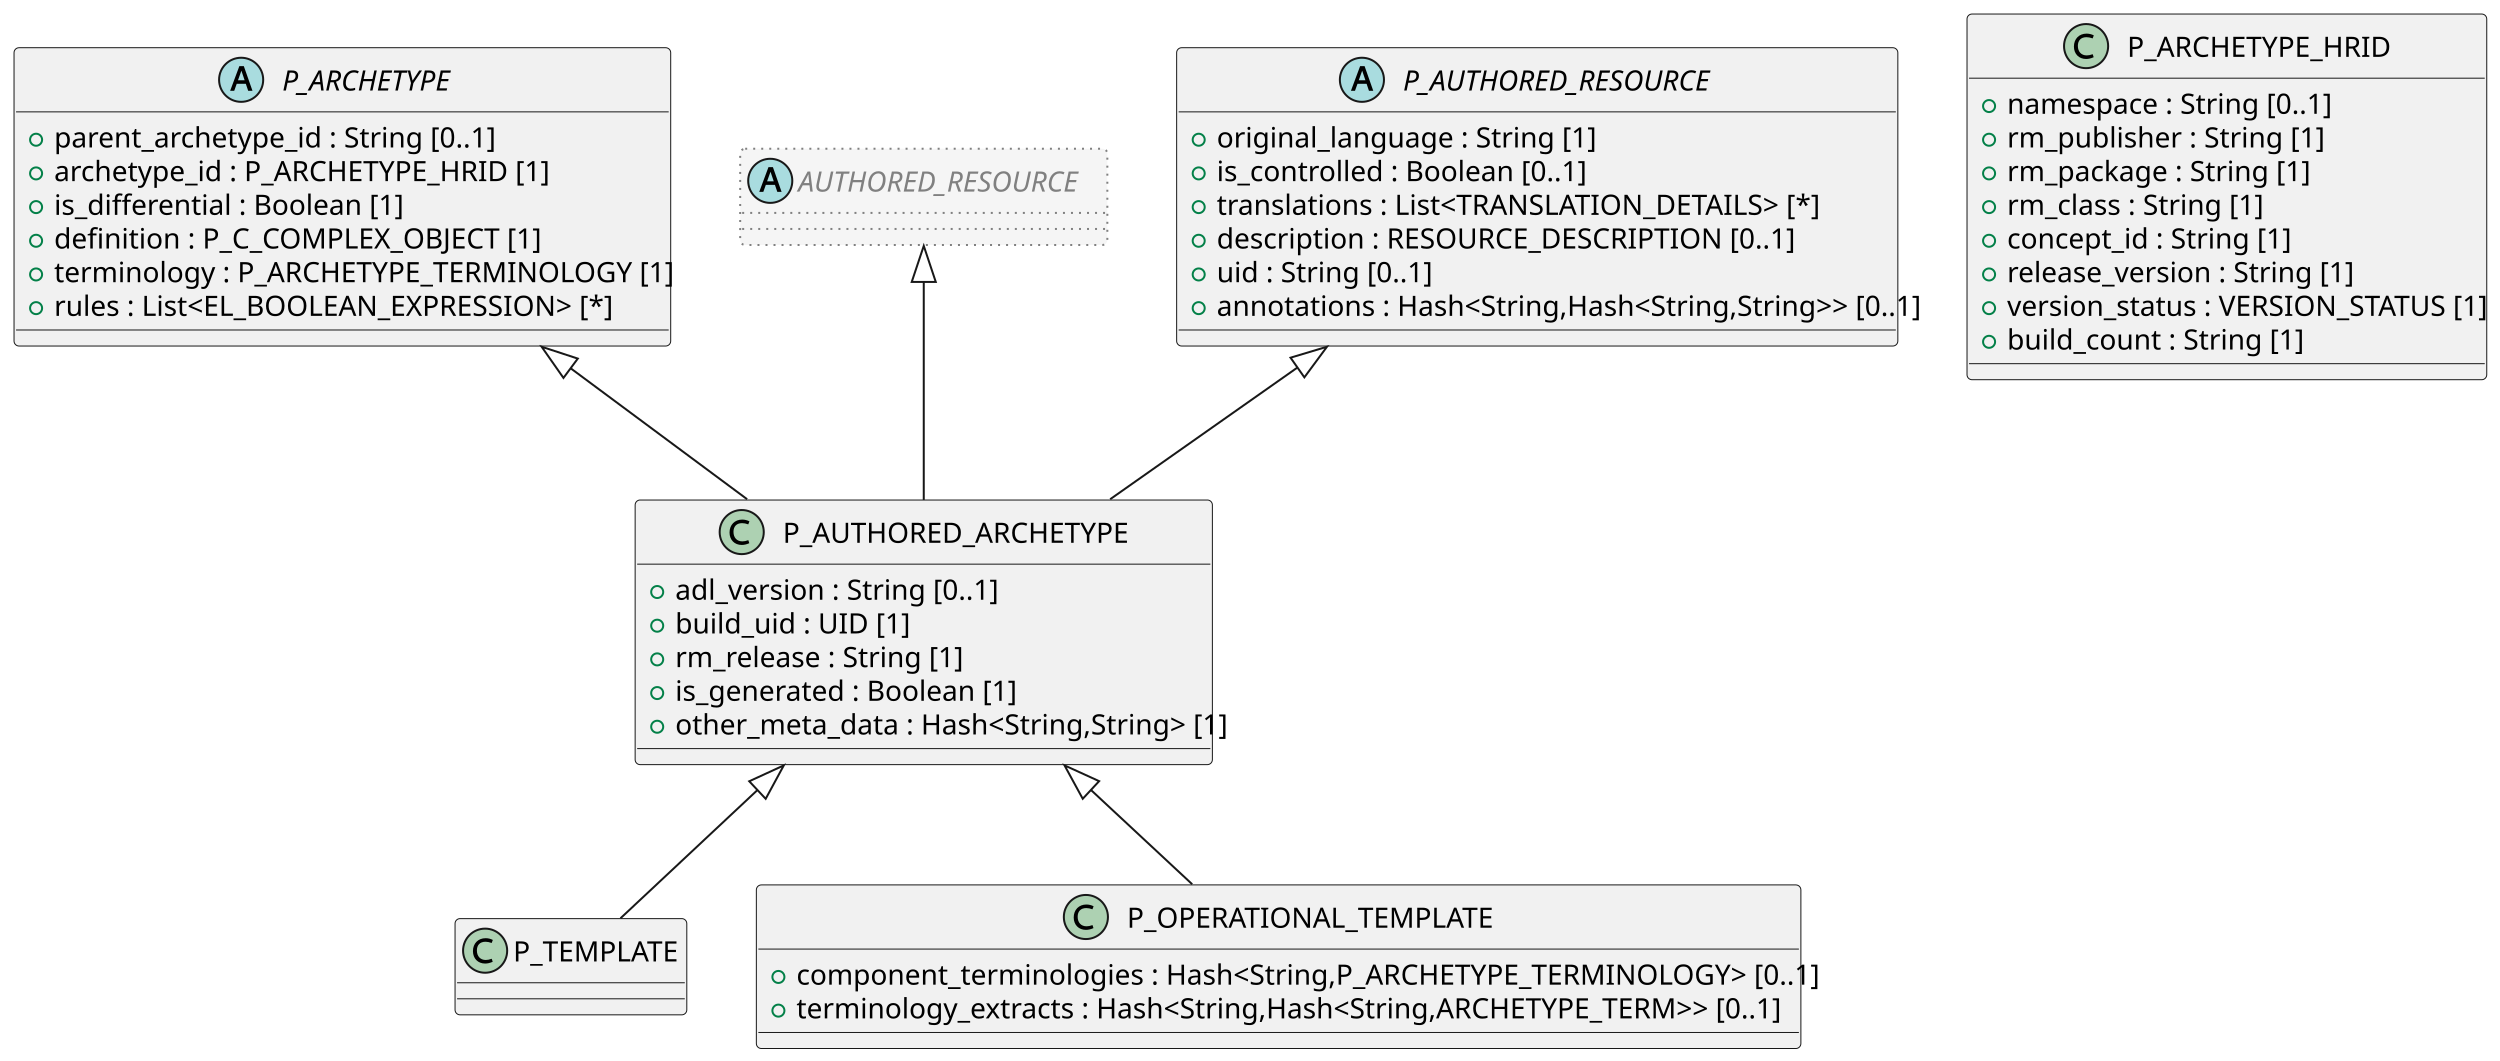
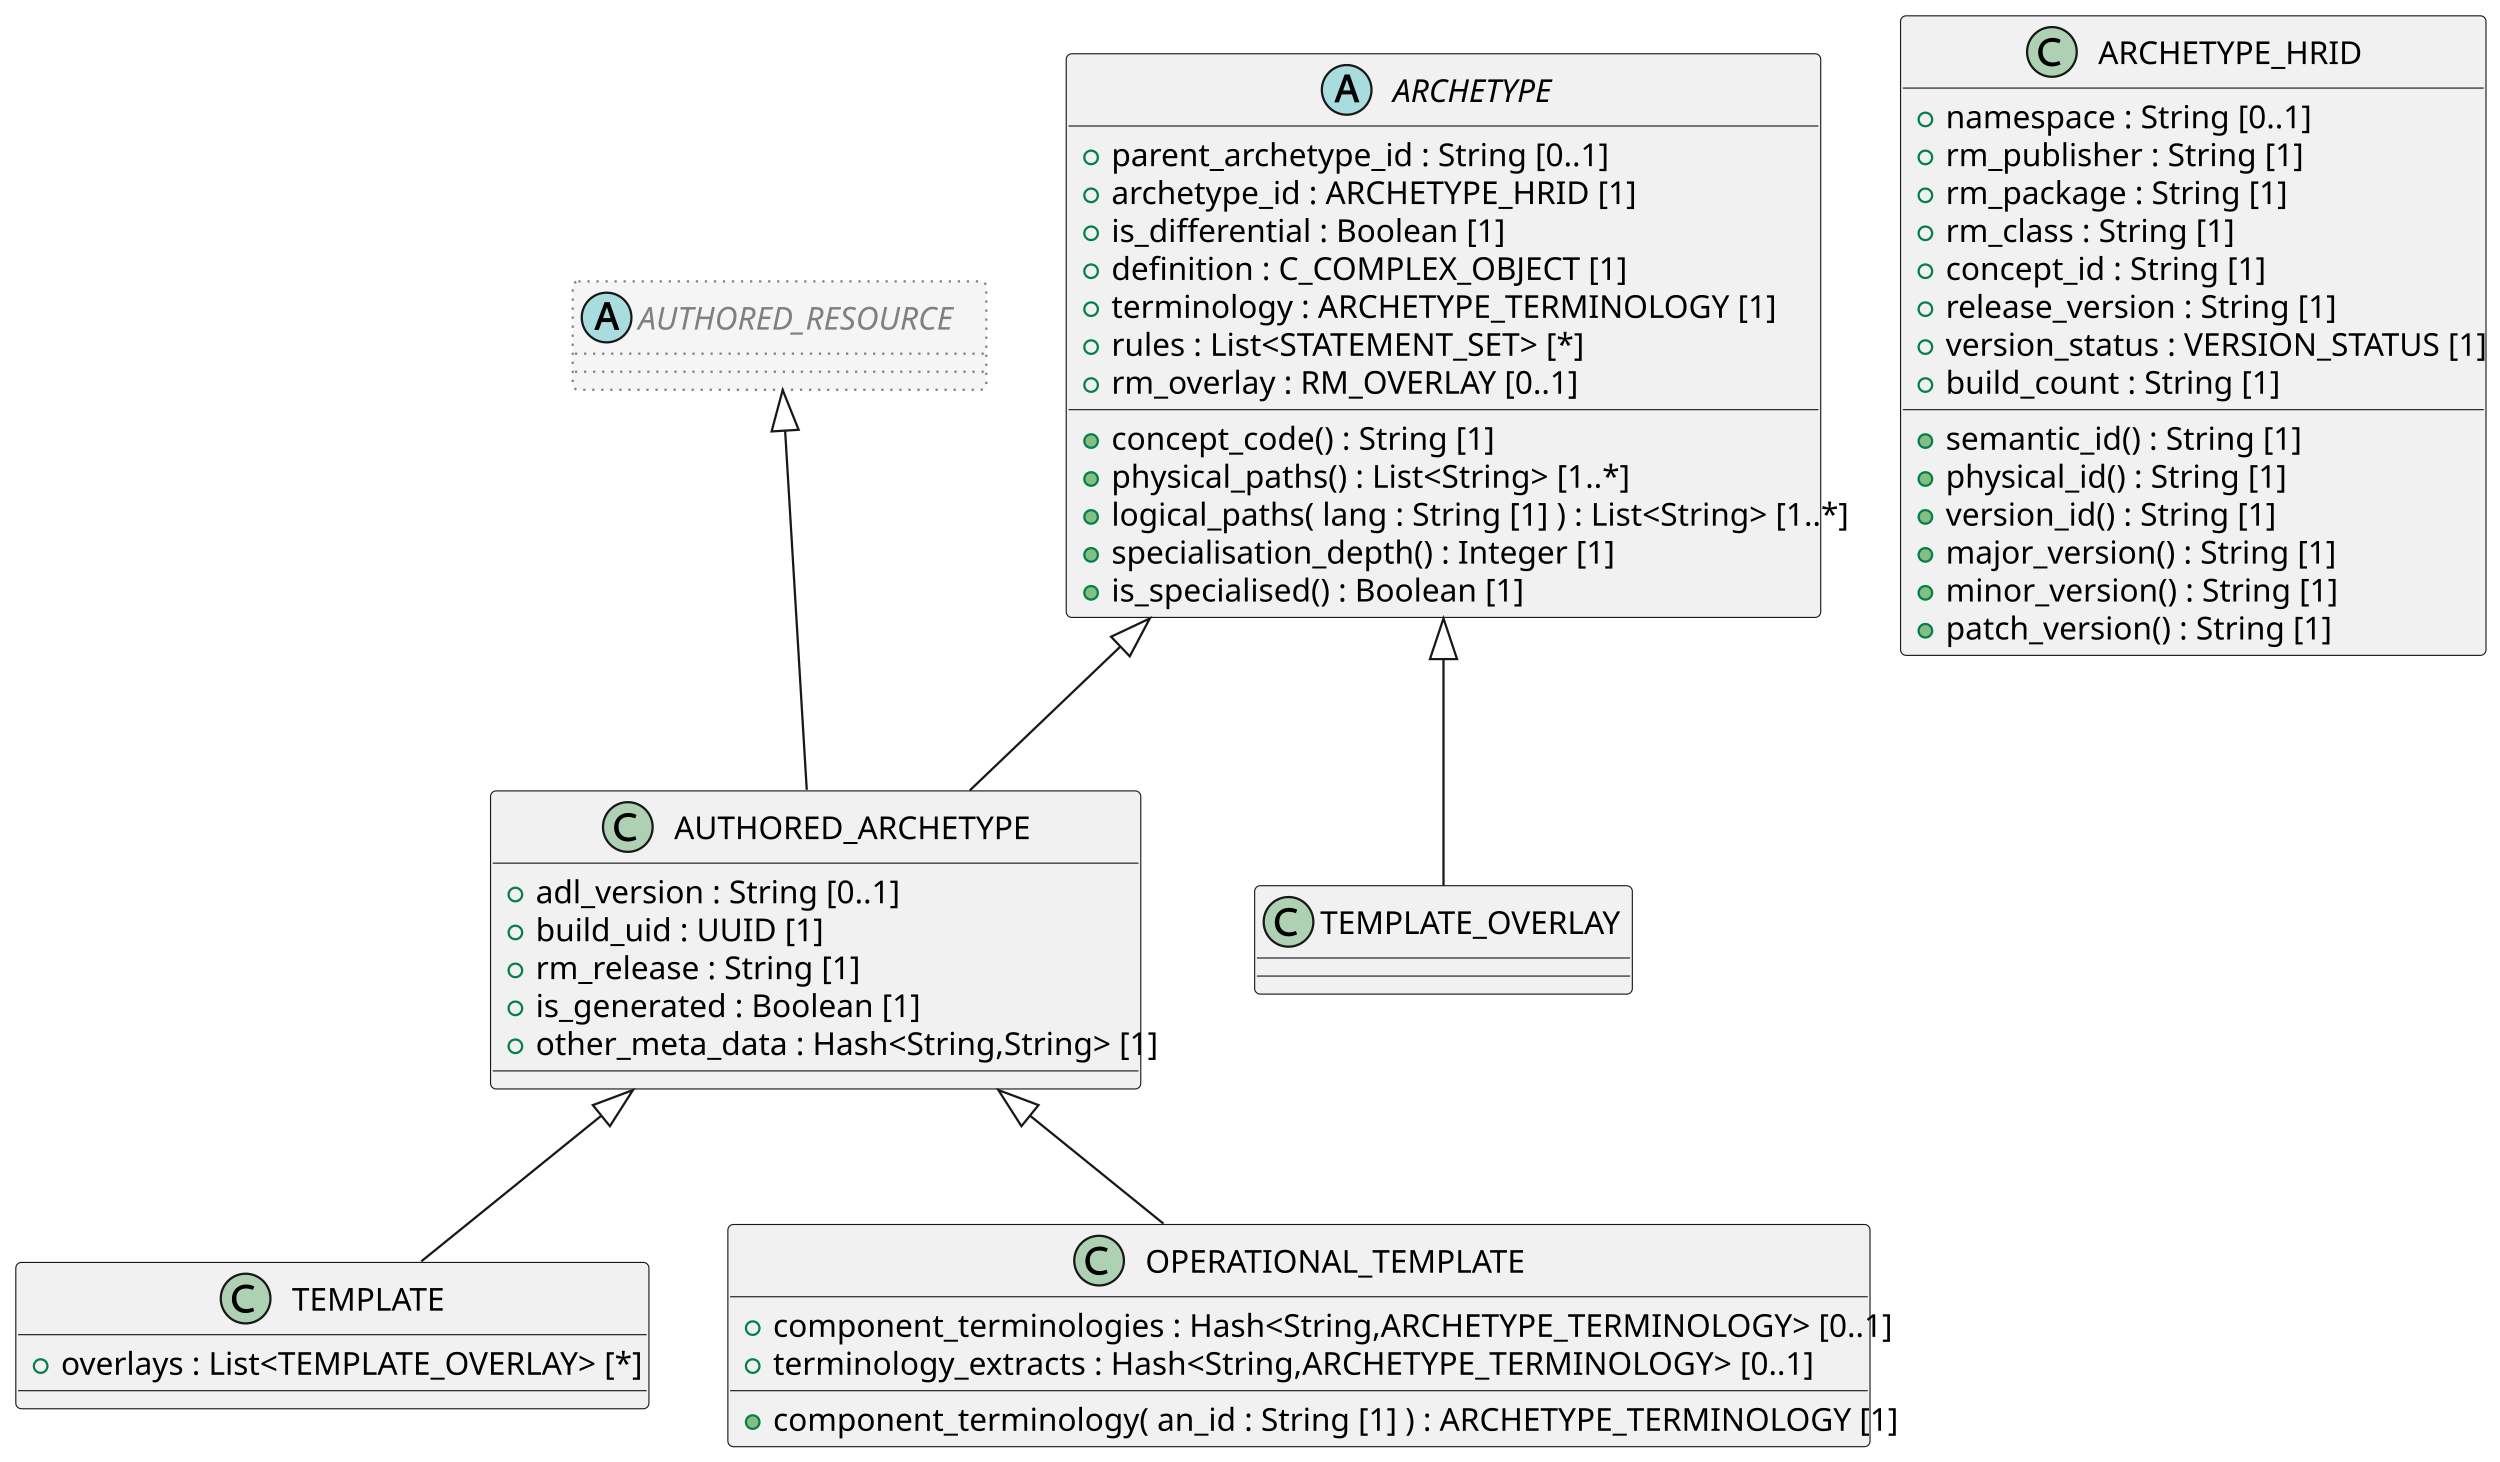
- <svg xmlns="http://www.w3.org/2000/svg" contentStyleType="text/css" data-diagram-type="CLASS" height="529px" preserveAspectRatio="none" style="width:1247px;height:529px;background:#FFFFFF;" version="1.1" viewBox="0 0 1247 529" width="1247px" zoomAndPan="magnify">
+ <svg xmlns="http://www.w3.org/2000/svg" contentStyleType="text/css" data-diagram-type="CLASS" height="647px" preserveAspectRatio="none" style="width:1107px;height:647px;background:#FFFFFF;" version="1.1" viewBox="0 0 1107 647" width="1107px" zoomAndPan="magnify">
  <defs />
  <g>
-     <g class="entity" data-entity="P_ARCHETYPE" data-source-line="2" data-uid="ent0002" id="entity_P_ARCHETYPE">
-       <rect fill="#F1F1F1" height="148.8" rx="2.5" ry="2.5" style="stroke:#181818;stroke-width:0.5;" width="327.545" x="7" y="23.8" />
-       <ellipse cx="120.281" cy="39.8" fill="#A9DCDF" rx="11" ry="11" style="stroke:#181818;stroke-width:1;" />
-       <path d="M114.796,45.3 L116.827,45.3 L120.874,33.956 L119.968,33.956 L123.796,45.3 L125.937,45.3 L121.609,32.972 L119.39,32.972 L114.796,45.3 Z M117.124,41.8 L123.562,41.8 L123.562,40.05 L117.124,40.05 L117.124,41.8 Z " fill="#000000" />
-       <text fill="#000000" font-family="sans-serif" font-size="14" font-style="italic" lengthAdjust="spacing" textLength="92.484" x="140.781" y="45.162">P_ARCHETYPE</text>
-       <line style="stroke:#181818;stroke-width:0.5;" x1="8" x2="333.545" y1="55.8" y2="55.8" />
-       <ellipse cx="18" cy="69.7" fill="none" rx="3" ry="3" style="stroke:#038048;stroke-width:1;" />
-       <text fill="#000000" font-family="sans-serif" font-size="14" lengthAdjust="spacing" textLength="209.467" x="27" y="73.562">parent_archetype_id : String [0..1]</text>
-       <ellipse cx="18" cy="86.5" fill="none" rx="3" ry="3" style="stroke:#038048;stroke-width:1;" />
-       <text fill="#000000" font-family="sans-serif" font-size="14" lengthAdjust="spacing" textLength="240.393" x="27" y="90.362">archetype_id : P_ARCHETYPE_HRID [1]</text>
-       <ellipse cx="18" cy="103.3" fill="none" rx="3" ry="3" style="stroke:#038048;stroke-width:1;" />
-       <text fill="#000000" font-family="sans-serif" font-size="14" lengthAdjust="spacing" textLength="165.073" x="27" y="107.162">is_differential : Boolean [1]</text>
-       <ellipse cx="18" cy="120.1" fill="none" rx="3" ry="3" style="stroke:#038048;stroke-width:1;" />
-       <text fill="#000000" font-family="sans-serif" font-size="14" lengthAdjust="spacing" textLength="239.889" x="27" y="123.962">definition : P_C_COMPLEX_OBJECT [1]</text>
-       <ellipse cx="18" cy="136.9" fill="none" rx="3" ry="3" style="stroke:#038048;stroke-width:1;" />
-       <text fill="#000000" font-family="sans-serif" font-size="14" lengthAdjust="spacing" textLength="301.545" x="27" y="140.762">terminology : P_ARCHETYPE_TERMINOLOGY [1]</text>
-       <ellipse cx="18" cy="153.7" fill="none" rx="3" ry="3" style="stroke:#038048;stroke-width:1;" />
-       <text fill="#000000" font-family="sans-serif" font-size="14" lengthAdjust="spacing" textLength="274.259" x="27" y="157.562">rules : List&lt;EL_BOOLEAN_EXPRESSION&gt; [*]</text>
-       <line style="stroke:#181818;stroke-width:0.5;" x1="8" x2="333.545" y1="164.6" y2="164.6" />
+     <g class="entity" data-entity="ARCHETYPE" data-source-line="2" data-uid="ent0002" id="entity_ARCHETYPE">
+       <rect fill="#F1F1F1" height="249.599" rx="2.5" ry="2.5" style="stroke:#181818;stroke-width:0.5;" width="334.083" x="472.13" y="23.8" />
+       <ellipse cx="596.31" cy="39.8" fill="#A9DCDF" rx="11" ry="11" style="stroke:#181818;stroke-width:1;" />
+       <path d="M590.825,45.3 L592.856,45.3 L596.903,33.956 L595.997,33.956 L599.825,45.3 L601.966,45.3 L597.638,32.972 L595.419,32.972 L590.825,45.3 Z M593.153,41.8 L599.591,41.8 L599.591,40.05 L593.153,40.05 L593.153,41.8 Z " fill="#000000" />
+       <text fill="#000000" font-family="sans-serif" font-size="14" font-style="italic" lengthAdjust="spacing" textLength="77.224" x="616.81" y="45.162">ARCHETYPE</text>
+       <line style="stroke:#181818;stroke-width:0.5;" x1="473.13" x2="805.213" y1="55.8" y2="55.8" />
+       <ellipse cx="483.13" cy="69.7" fill="none" rx="3" ry="3" style="stroke:#038048;stroke-width:1;" />
+       <text fill="#000000" font-family="sans-serif" font-size="14" lengthAdjust="spacing" textLength="209.467" x="492.13" y="73.562">parent_archetype_id : String [0..1]</text>
+       <ellipse cx="483.13" cy="86.5" fill="none" rx="3" ry="3" style="stroke:#038048;stroke-width:1;" />
+       <text fill="#000000" font-family="sans-serif" font-size="14" lengthAdjust="spacing" textLength="225.133" x="492.13" y="90.362">archetype_id : ARCHETYPE_HRID [1]</text>
+       <ellipse cx="483.13" cy="103.3" fill="none" rx="3" ry="3" style="stroke:#038048;stroke-width:1;" />
+       <text fill="#000000" font-family="sans-serif" font-size="14" lengthAdjust="spacing" textLength="165.073" x="492.13" y="107.162">is_differential : Boolean [1]</text>
+       <ellipse cx="483.13" cy="120.1" fill="none" rx="3" ry="3" style="stroke:#038048;stroke-width:1;" />
+       <text fill="#000000" font-family="sans-serif" font-size="14" lengthAdjust="spacing" textLength="224.629" x="492.13" y="123.962">definition : C_COMPLEX_OBJECT [1]</text>
+       <ellipse cx="483.13" cy="136.9" fill="none" rx="3" ry="3" style="stroke:#038048;stroke-width:1;" />
+       <text fill="#000000" font-family="sans-serif" font-size="14" lengthAdjust="spacing" textLength="286.285" x="492.13" y="140.762">terminology : ARCHETYPE_TERMINOLOGY [1]</text>
+       <ellipse cx="483.13" cy="153.7" fill="none" rx="3" ry="3" style="stroke:#038048;stroke-width:1;" />
+       <text fill="#000000" font-family="sans-serif" font-size="14" lengthAdjust="spacing" textLength="208.375" x="492.13" y="157.562">rules : List&lt;STATEMENT_SET&gt; [*]</text>
+       <ellipse cx="483.13" cy="170.5" fill="none" rx="3" ry="3" style="stroke:#038048;stroke-width:1;" />
+       <text fill="#000000" font-family="sans-serif" font-size="14" lengthAdjust="spacing" textLength="201.711" x="492.13" y="174.362">rm_overlay : RM_OVERLAY [0..1]</text>
+       <line style="stroke:#181818;stroke-width:0.5;" x1="473.13" x2="805.213" y1="181.399" y2="181.399" />
+       <ellipse cx="483.13" cy="195.299" fill="#84BE84" rx="3" ry="3" style="stroke:#038048;stroke-width:1;" />
+       <text fill="#000000" font-family="sans-serif" font-size="14" lengthAdjust="spacing" textLength="160.649" x="492.13" y="199.161">concept_code() : String [1]</text>
+       <ellipse cx="483.13" cy="212.099" fill="#84BE84" rx="3" ry="3" style="stroke:#038048;stroke-width:1;" />
+       <text fill="#000000" font-family="sans-serif" font-size="14" lengthAdjust="spacing" textLength="218.301" x="492.13" y="215.961">physical_paths() : List&lt;String&gt; [1..*]</text>
+       <ellipse cx="483.13" cy="228.899" fill="#84BE84" rx="3" ry="3" style="stroke:#038048;stroke-width:1;" />
+       <text fill="#000000" font-family="sans-serif" font-size="14" lengthAdjust="spacing" textLength="308.083" x="492.13" y="232.761">logical_paths( lang : String [1] ) : List&lt;String&gt; [1..*]</text>
+       <ellipse cx="483.13" cy="245.699" fill="#84BE84" rx="3" ry="3" style="stroke:#038048;stroke-width:1;" />
+       <text fill="#000000" font-family="sans-serif" font-size="14" lengthAdjust="spacing" textLength="209.509" x="492.13" y="249.561">specialisation_depth() : Integer [1]</text>
+       <ellipse cx="483.13" cy="262.499" fill="#84BE84" rx="3" ry="3" style="stroke:#038048;stroke-width:1;" />
+       <text fill="#000000" font-family="sans-serif" font-size="14" lengthAdjust="spacing" textLength="173.235" x="492.13" y="266.361">is_specialised() : Boolean [1]</text>
    </g>
-     <g class="entity" data-entity="P_AUTHORED_ARCHETYPE" data-source-line="11" data-uid="ent0003" id="entity_P_AUTHORED_ARCHETYPE">
-       <rect fill="#F1F1F1" height="132" rx="2.5" ry="2.5" style="stroke:#181818;stroke-width:0.5;" width="287.925" x="316.81" y="249.4" />
-       <ellipse cx="369.968" cy="265.4" fill="#ADD1B2" rx="11" ry="11" style="stroke:#181818;stroke-width:1;" />
-       <path d="M369.968,271.822 C371.14,271.822 372.374,271.556 373.749,270.947 L373.265,269.431 C372.171,269.853 371.155,270.041 370.296,270.041 C367.577,270.041 365.858,268.197 365.858,265.291 C365.858,262.541 367.421,260.947 370.155,260.947 C371.077,260.947 372.093,261.134 373.233,261.556 L373.812,260.041 C372.718,259.462 371.421,259.166 370.233,259.166 C366.468,259.166 363.89,261.806 363.89,265.619 C363.89,269.291 366.374,271.822 369.968,271.822 Z " fill="#000000" />
-       <text fill="#000000" font-family="sans-serif" font-size="14" lengthAdjust="spacing" textLength="173.109" x="390.468" y="270.762">P_AUTHORED_ARCHETYPE</text>
-       <line style="stroke:#181818;stroke-width:0.5;" x1="317.81" x2="603.735" y1="281.4" y2="281.4" />
-       <ellipse cx="327.81" cy="295.3" fill="none" rx="3" ry="3" style="stroke:#038048;stroke-width:1;" />
-       <text fill="#000000" font-family="sans-serif" font-size="14" lengthAdjust="spacing" textLength="152.991" x="336.81" y="299.162">adl_version : String [0..1]</text>
-       <ellipse cx="327.81" cy="312.1" fill="none" rx="3" ry="3" style="stroke:#038048;stroke-width:1;" />
-       <text fill="#000000" font-family="sans-serif" font-size="14" lengthAdjust="spacing" textLength="108.976" x="336.81" y="315.962">build_uid : UID [1]</text>
-       <ellipse cx="327.81" cy="328.9" fill="none" rx="3" ry="3" style="stroke:#038048;stroke-width:1;" />
-       <text fill="#000000" font-family="sans-serif" font-size="14" lengthAdjust="spacing" textLength="135.673" x="336.81" y="332.762">rm_release : String [1]</text>
-       <ellipse cx="327.81" cy="345.7" fill="none" rx="3" ry="3" style="stroke:#038048;stroke-width:1;" />
-       <text fill="#000000" font-family="sans-serif" font-size="14" lengthAdjust="spacing" textLength="160.145" x="336.81" y="349.562">is_generated : Boolean [1]</text>
-       <ellipse cx="327.81" cy="362.5" fill="none" rx="3" ry="3" style="stroke:#038048;stroke-width:1;" />
-       <text fill="#000000" font-family="sans-serif" font-size="14" lengthAdjust="spacing" textLength="261.925" x="336.81" y="366.362">other_meta_data : Hash&lt;String,String&gt; [1]</text>
-       <line style="stroke:#181818;stroke-width:0.5;" x1="317.81" x2="603.735" y1="373.4" y2="373.4" />
+     <g class="entity" data-entity="AUTHORED_ARCHETYPE" data-source-line="17" data-uid="ent0003" id="entity_AUTHORED_ARCHETYPE">
+       <rect fill="#F1F1F1" height="132" rx="2.5" ry="2.5" style="stroke:#181818;stroke-width:0.5;" width="287.925" x="217.21" y="350.2" />
+       <ellipse cx="277.998" cy="366.2" fill="#ADD1B2" rx="11" ry="11" style="stroke:#181818;stroke-width:1;" />
+       <path d="M277.998,372.622 C279.17,372.622 280.404,372.356 281.779,371.747 L281.295,370.231 C280.201,370.653 279.185,370.841 278.326,370.841 C275.607,370.841 273.888,368.997 273.888,366.091 C273.888,363.341 275.451,361.747 278.185,361.747 C279.107,361.747 280.123,361.934 281.263,362.356 L281.842,360.841 C280.748,360.262 279.451,359.966 278.263,359.966 C274.498,359.966 271.92,362.606 271.92,366.419 C271.92,370.091 274.404,372.622 277.998,372.622 Z " fill="#000000" />
+       <text fill="#000000" font-family="sans-serif" font-size="14" lengthAdjust="spacing" textLength="157.849" x="298.498" y="371.562">AUTHORED_ARCHETYPE</text>
+       <line style="stroke:#181818;stroke-width:0.5;" x1="218.21" x2="504.135" y1="382.2" y2="382.2" />
+       <ellipse cx="228.21" cy="396.1" fill="none" rx="3" ry="3" style="stroke:#038048;stroke-width:1;" />
+       <text fill="#000000" font-family="sans-serif" font-size="14" lengthAdjust="spacing" textLength="152.991" x="237.21" y="399.962">adl_version : String [0..1]</text>
+       <ellipse cx="228.21" cy="412.9" fill="none" rx="3" ry="3" style="stroke:#038048;stroke-width:1;" />
+       <text fill="#000000" font-family="sans-serif" font-size="14" lengthAdjust="spacing" textLength="118.37" x="237.21" y="416.762">build_uid : UUID [1]</text>
+       <ellipse cx="228.21" cy="429.7" fill="none" rx="3" ry="3" style="stroke:#038048;stroke-width:1;" />
+       <text fill="#000000" font-family="sans-serif" font-size="14" lengthAdjust="spacing" textLength="135.673" x="237.21" y="433.562">rm_release : String [1]</text>
+       <ellipse cx="228.21" cy="446.5" fill="none" rx="3" ry="3" style="stroke:#038048;stroke-width:1;" />
+       <text fill="#000000" font-family="sans-serif" font-size="14" lengthAdjust="spacing" textLength="160.145" x="237.21" y="450.362">is_generated : Boolean [1]</text>
+       <ellipse cx="228.21" cy="463.3" fill="none" rx="3" ry="3" style="stroke:#038048;stroke-width:1;" />
+       <text fill="#000000" font-family="sans-serif" font-size="14" lengthAdjust="spacing" textLength="261.925" x="237.21" y="467.162">other_meta_data : Hash&lt;String,String&gt; [1]</text>
+       <line style="stroke:#181818;stroke-width:0.5;" x1="218.21" x2="504.135" y1="474.2" y2="474.2" />
    </g>
-     <g class="entity" data-entity="AUTHORED_RESOURCE" data-source-line="19" data-uid="ent0004" id="entity_AUTHORED_RESOURCE">
-       <rect fill="#F5F5F5" height="48" rx="2.5" ry="2.5" style="stroke:#808080;stroke-width:1;stroke-dasharray:1,3;" width="183.143" x="369.2" y="74.2" />
-       <ellipse cx="384.2" cy="90.2" fill="#A9DCDF" rx="11" ry="11" style="stroke:#181818;stroke-width:1;" />
-       <path d="M378.716,95.7 L380.747,95.7 L384.794,84.356 L383.887,84.356 L387.716,95.7 L389.856,95.7 L385.528,83.372 L383.309,83.372 L378.716,95.7 Z M381.044,92.2 L387.481,92.2 L387.481,90.45 L381.044,90.45 L381.044,92.2 Z " fill="#000000" />
-       <text fill="#808080" font-family="sans-serif" font-size="14" font-style="italic" lengthAdjust="spacing" textLength="151.143" x="398.2" y="95.562">AUTHORED_RESOURCE</text>
-       <line style="stroke:#808080;stroke-width:1;stroke-dasharray:1,3;" x1="370.2" x2="551.343" y1="106.2" y2="106.2" />
-       <line style="stroke:#808080;stroke-width:1;stroke-dasharray:1,3;" x1="370.2" x2="551.343" y1="114.2" y2="114.2" />
+     <g class="entity" data-entity="AUTHORED_RESOURCE" data-source-line="25" data-uid="ent0004" id="entity_AUTHORED_RESOURCE">
+       <rect fill="#F5F5F5" height="48" rx="2.5" ry="2.5" style="stroke:#808080;stroke-width:1;stroke-dasharray:1,3;" width="183.143" x="253.6" y="124.6" />
+       <ellipse cx="268.6" cy="140.6" fill="#A9DCDF" rx="11" ry="11" style="stroke:#181818;stroke-width:1;" />
+       <path d="M263.116,146.1 L265.147,146.1 L269.194,134.756 L268.288,134.756 L272.116,146.1 L274.256,146.1 L269.928,133.772 L267.709,133.772 L263.116,146.1 Z M265.444,142.6 L271.881,142.6 L271.881,140.85 L265.444,140.85 L265.444,142.6 Z " fill="#000000" />
+       <text fill="#808080" font-family="sans-serif" font-size="14" font-style="italic" lengthAdjust="spacing" textLength="151.143" x="282.6" y="145.962">AUTHORED_RESOURCE</text>
+       <line style="stroke:#808080;stroke-width:1;stroke-dasharray:1,3;" x1="254.6" x2="435.743" y1="156.6" y2="156.6" />
+       <line style="stroke:#808080;stroke-width:1;stroke-dasharray:1,3;" x1="254.6" x2="435.743" y1="164.6" y2="164.6" />
    </g>
-     <g class="entity" data-entity="P_AUTHORED_RESOURCE" data-source-line="22" data-uid="ent0005" id="entity_P_AUTHORED_RESOURCE">
-       <rect fill="#F1F1F1" height="148.8" rx="2.5" ry="2.5" style="stroke:#181818;stroke-width:0.5;" width="359.731" x="586.91" y="23.8" />
-       <ellipse cx="679.324" cy="39.8" fill="#A9DCDF" rx="11" ry="11" style="stroke:#181818;stroke-width:1;" />
-       <path d="M673.839,45.3 L675.871,45.3 L679.918,33.956 L679.011,33.956 L682.839,45.3 L684.98,45.3 L680.652,32.972 L678.433,32.972 L673.839,45.3 Z M676.168,41.8 L682.605,41.8 L682.605,40.05 L676.168,40.05 L676.168,41.8 Z " fill="#000000" />
-       <text fill="#000000" font-family="sans-serif" font-size="14" font-style="italic" lengthAdjust="spacing" textLength="166.403" x="699.824" y="45.162">P_AUTHORED_RESOURCE</text>
-       <line style="stroke:#181818;stroke-width:0.5;" x1="587.91" x2="945.641" y1="55.8" y2="55.8" />
-       <ellipse cx="597.91" cy="69.7" fill="none" rx="3" ry="3" style="stroke:#038048;stroke-width:1;" />
-       <text fill="#000000" font-family="sans-serif" font-size="14" lengthAdjust="spacing" textLength="177.393" x="606.91" y="73.562">original_language : String [1]</text>
-       <ellipse cx="597.91" cy="86.5" fill="none" rx="3" ry="3" style="stroke:#038048;stroke-width:1;" />
-       <text fill="#000000" font-family="sans-serif" font-size="14" lengthAdjust="spacing" textLength="176.175" x="606.91" y="90.362">is_controlled : Boolean [0..1]</text>
-       <ellipse cx="597.91" cy="103.3" fill="none" rx="3" ry="3" style="stroke:#038048;stroke-width:1;" />
-       <text fill="#000000" font-family="sans-serif" font-size="14" lengthAdjust="spacing" textLength="294.013" x="606.91" y="107.162">translations : List&lt;TRANSLATION_DETAILS&gt; [*]</text>
-       <ellipse cx="597.91" cy="120.1" fill="none" rx="3" ry="3" style="stroke:#038048;stroke-width:1;" />
-       <text fill="#000000" font-family="sans-serif" font-size="14" lengthAdjust="spacing" textLength="279.705" x="606.91" y="123.962">description : RESOURCE_DESCRIPTION [0..1]</text>
-       <ellipse cx="597.91" cy="136.9" fill="none" rx="3" ry="3" style="stroke:#038048;stroke-width:1;" />
-       <text fill="#000000" font-family="sans-serif" font-size="14" lengthAdjust="spacing" textLength="100.982" x="606.91" y="140.762">uid : String [0..1]</text>
-       <ellipse cx="597.91" cy="153.7" fill="none" rx="3" ry="3" style="stroke:#038048;stroke-width:1;" />
-       <text fill="#000000" font-family="sans-serif" font-size="14" lengthAdjust="spacing" textLength="333.731" x="606.91" y="157.562">annotations : Hash&lt;String,Hash&lt;String,String&gt;&gt; [0..1]</text>
-       <line style="stroke:#181818;stroke-width:0.5;" x1="587.91" x2="945.641" y1="164.6" y2="164.6" />
+     <g class="entity" data-entity="TEMPLATE" data-source-line="28" data-uid="ent0005" id="entity_TEMPLATE">
+       <rect fill="#F1F1F1" height="64.8" rx="2.5" ry="2.5" style="stroke:#181818;stroke-width:0.5;" width="280.351" x="7" y="559" />
+       <ellipse cx="108.759" cy="575" fill="#ADD1B2" rx="11" ry="11" style="stroke:#181818;stroke-width:1;" />
+       <path d="M108.759,581.422 C109.93,581.422 111.165,581.156 112.54,580.547 L112.055,579.031 C110.962,579.453 109.946,579.641 109.087,579.641 C106.368,579.641 104.649,577.797 104.649,574.891 C104.649,572.141 106.212,570.547 108.946,570.547 C109.868,570.547 110.884,570.734 112.024,571.156 L112.602,569.641 C111.509,569.062 110.212,568.766 109.024,568.766 C105.259,568.766 102.68,571.406 102.68,575.219 C102.68,578.891 105.165,581.422 108.759,581.422 Z " fill="#000000" />
+       <text fill="#000000" font-family="sans-serif" font-size="14" lengthAdjust="spacing" textLength="68.334" x="129.259" y="580.362">TEMPLATE</text>
+       <line style="stroke:#181818;stroke-width:0.5;" x1="8" x2="286.351" y1="591" y2="591" />
+       <ellipse cx="18" cy="604.9" fill="none" rx="3" ry="3" style="stroke:#038048;stroke-width:1;" />
+       <text fill="#000000" font-family="sans-serif" font-size="14" lengthAdjust="spacing" textLength="254.351" x="27" y="608.762">overlays : List&lt;TEMPLATE_OVERLAY&gt; [*]</text>
+       <line style="stroke:#181818;stroke-width:0.5;" x1="8" x2="286.351" y1="615.8" y2="615.8" />
    </g>
-     <g class="entity" data-entity="P_TEMPLATE" data-source-line="31" data-uid="ent0006" id="entity_P_TEMPLATE">
-       <rect fill="#F1F1F1" height="48" rx="2.5" ry="2.5" style="stroke:#181818;stroke-width:0.5;" width="115.594" x="226.98" y="458.2" />
-       <ellipse cx="241.98" cy="474.2" fill="#ADD1B2" rx="11" ry="11" style="stroke:#181818;stroke-width:1;" />
-       <path d="M241.98,480.622 C243.152,480.622 244.386,480.356 245.761,479.747 L245.277,478.231 C244.183,478.653 243.167,478.841 242.308,478.841 C239.589,478.841 237.871,476.997 237.871,474.091 C237.871,471.341 239.433,469.747 242.167,469.747 C243.089,469.747 244.105,469.934 245.246,470.356 L245.824,468.841 C244.73,468.262 243.433,467.966 242.246,467.966 C238.48,467.966 235.902,470.606 235.902,474.419 C235.902,478.091 238.386,480.622 241.98,480.622 Z " fill="#000000" />
-       <text fill="#000000" font-family="sans-serif" font-size="14" lengthAdjust="spacing" textLength="83.594" x="255.98" y="479.562">P_TEMPLATE</text>
-       <line style="stroke:#181818;stroke-width:0.5;" x1="227.98" x2="341.574" y1="490.2" y2="490.2" />
-       <line style="stroke:#181818;stroke-width:0.5;" x1="227.98" x2="341.574" y1="498.2" y2="498.2" />
+     <g class="entity" data-entity="OPERATIONAL_TEMPLATE" data-source-line="32" data-uid="ent0006" id="entity_OPERATIONAL_TEMPLATE">
+       <rect fill="#F1F1F1" height="98.4" rx="2.5" ry="2.5" style="stroke:#181818;stroke-width:0.5;" width="505.75" x="322.3" y="542.2" />
+       <ellipse cx="486.673" cy="558.2" fill="#ADD1B2" rx="11" ry="11" style="stroke:#181818;stroke-width:1;" />
+       <path d="M486.673,564.622 C487.845,564.622 489.08,564.356 490.455,563.747 L489.97,562.231 C488.877,562.653 487.861,562.841 487.002,562.841 C484.283,562.841 482.564,560.997 482.564,558.091 C482.564,555.341 484.127,553.747 486.861,553.747 C487.783,553.747 488.798,553.934 489.939,554.356 L490.517,552.841 C489.423,552.263 488.127,551.966 486.939,551.966 C483.173,551.966 480.595,554.606 480.595,558.419 C480.595,562.091 483.08,564.622 486.673,564.622 Z " fill="#000000" />
+       <text fill="#000000" font-family="sans-serif" font-size="14" lengthAdjust="spacing" textLength="168.503" x="507.173" y="563.562">OPERATIONAL_TEMPLATE</text>
+       <line style="stroke:#181818;stroke-width:0.5;" x1="323.3" x2="827.05" y1="574.2" y2="574.2" />
+       <ellipse cx="333.3" cy="588.1" fill="none" rx="3" ry="3" style="stroke:#038048;stroke-width:1;" />
+       <text fill="#000000" font-family="sans-serif" font-size="14" lengthAdjust="spacing" textLength="479.75" x="342.3" y="591.962">component_terminologies : Hash&lt;String,ARCHETYPE_TERMINOLOGY&gt; [0..1]</text>
+       <ellipse cx="333.3" cy="604.9" fill="none" rx="3" ry="3" style="stroke:#038048;stroke-width:1;" />
+       <text fill="#000000" font-family="sans-serif" font-size="14" lengthAdjust="spacing" textLength="447.55" x="342.3" y="608.762">terminology_extracts : Hash&lt;String,ARCHETYPE_TERMINOLOGY&gt; [0..1]</text>
+       <line style="stroke:#181818;stroke-width:0.5;" x1="323.3" x2="827.05" y1="615.8" y2="615.8" />
+       <ellipse cx="333.3" cy="629.7" fill="#84BE84" rx="3" ry="3" style="stroke:#038048;stroke-width:1;" />
+       <text fill="#000000" font-family="sans-serif" font-size="14" lengthAdjust="spacing" textLength="478.518" x="342.3" y="633.562">component_terminology( an_id : String [1] ) : ARCHETYPE_TERMINOLOGY [1]</text>
    </g>
-     <g class="entity" data-entity="P_OPERATIONAL_TEMPLATE" data-source-line="34" data-uid="ent0007" id="entity_P_OPERATIONAL_TEMPLATE">
-       <rect fill="#F1F1F1" height="81.6" rx="2.5" ry="2.5" style="stroke:#181818;stroke-width:0.5;" width="521.01" x="377.27" y="441.4" />
-       <ellipse cx="541.643" cy="457.4" fill="#ADD1B2" rx="11" ry="11" style="stroke:#181818;stroke-width:1;" />
-       <path d="M541.643,463.822 C542.815,463.822 544.05,463.556 545.425,462.947 L544.94,461.431 C543.846,461.853 542.831,462.041 541.971,462.041 C539.253,462.041 537.534,460.197 537.534,457.291 C537.534,454.541 539.096,452.947 541.831,452.947 C542.753,452.947 543.768,453.134 544.909,453.556 L545.487,452.041 C544.393,451.462 543.096,451.166 541.909,451.166 C538.143,451.166 535.565,453.806 535.565,457.619 C535.565,461.291 538.05,463.822 541.643,463.822 Z " fill="#000000" />
-       <text fill="#000000" font-family="sans-serif" font-size="14" lengthAdjust="spacing" textLength="183.763" x="562.143" y="462.762">P_OPERATIONAL_TEMPLATE</text>
-       <line style="stroke:#181818;stroke-width:0.5;" x1="378.27" x2="897.28" y1="473.4" y2="473.4" />
-       <ellipse cx="388.27" cy="487.3" fill="none" rx="3" ry="3" style="stroke:#038048;stroke-width:1;" />
-       <text fill="#000000" font-family="sans-serif" font-size="14" lengthAdjust="spacing" textLength="495.01" x="397.27" y="491.162">component_terminologies : Hash&lt;String,P_ARCHETYPE_TERMINOLOGY&gt; [0..1]</text>
-       <ellipse cx="388.27" cy="504.1" fill="none" rx="3" ry="3" style="stroke:#038048;stroke-width:1;" />
-       <text fill="#000000" font-family="sans-serif" font-size="14" lengthAdjust="spacing" textLength="475.774" x="397.27" y="507.962">terminology_extracts : Hash&lt;String,Hash&lt;String,ARCHETYPE_TERM&gt;&gt; [0..1]</text>
-       <line style="stroke:#181818;stroke-width:0.5;" x1="378.27" x2="897.28" y1="515" y2="515" />
+     <g class="entity" data-entity="TEMPLATE_OVERLAY" data-source-line="38" data-uid="ent0007" id="entity_TEMPLATE_OVERLAY">
+       <rect fill="#F1F1F1" height="48" rx="2.5" ry="2.5" style="stroke:#181818;stroke-width:0.5;" width="167.239" x="555.56" y="392.2" />
+       <ellipse cx="570.56" cy="408.2" fill="#ADD1B2" rx="11" ry="11" style="stroke:#181818;stroke-width:1;" />
+       <path d="M570.56,414.622 C571.732,414.622 572.966,414.356 574.341,413.747 L573.857,412.231 C572.763,412.653 571.747,412.841 570.888,412.841 C568.169,412.841 566.451,410.997 566.451,408.091 C566.451,405.341 568.013,403.747 570.747,403.747 C571.669,403.747 572.685,403.934 573.826,404.356 L574.404,402.841 C573.31,402.262 572.013,401.966 570.826,401.966 C567.06,401.966 564.482,404.606 564.482,408.419 C564.482,412.091 566.966,414.622 570.56,414.622 Z " fill="#000000" />
+       <text fill="#000000" font-family="sans-serif" font-size="14" lengthAdjust="spacing" textLength="135.239" x="584.56" y="413.562">TEMPLATE_OVERLAY</text>
+       <line style="stroke:#181818;stroke-width:0.5;" x1="556.56" x2="721.799" y1="424.2" y2="424.2" />
+       <line style="stroke:#181818;stroke-width:0.5;" x1="556.56" x2="721.799" y1="432.2" y2="432.2" />
    </g>
-     <g class="entity" data-entity="P_ARCHETYPE_HRID" data-source-line="39" data-uid="ent0008" id="entity_P_ARCHETYPE_HRID">
-       <rect fill="#F1F1F1" height="182.399" rx="2.5" ry="2.5" style="stroke:#181818;stroke-width:0.5;" width="259.239" x="981.15" y="7" />
-       <ellipse cx="1040.545" cy="23" fill="#ADD1B2" rx="11" ry="11" style="stroke:#181818;stroke-width:1;" />
-       <path d="M1040.545,29.422 C1041.717,29.422 1042.951,29.156 1044.326,28.547 L1043.842,27.031 C1042.748,27.453 1041.732,27.641 1040.873,27.641 C1038.154,27.641 1036.435,25.797 1036.435,22.891 C1036.435,20.141 1037.998,18.547 1040.732,18.547 C1041.654,18.547 1042.67,18.734 1043.81,19.156 L1044.389,17.641 C1043.295,17.062 1041.998,16.766 1040.81,16.766 C1037.045,16.766 1034.467,19.406 1034.467,23.219 C1034.467,26.891 1036.951,29.422 1040.545,29.422 Z " fill="#000000" />
-       <text fill="#000000" font-family="sans-serif" font-size="14" lengthAdjust="spacing" textLength="131.95" x="1061.045" y="28.362">P_ARCHETYPE_HRID</text>
-       <line style="stroke:#181818;stroke-width:0.5;" x1="982.15" x2="1239.389" y1="39" y2="39" />
-       <ellipse cx="992.15" cy="52.9" fill="none" rx="3" ry="3" style="stroke:#038048;stroke-width:1;" />
-       <text fill="#000000" font-family="sans-serif" font-size="14" lengthAdjust="spacing" textLength="152.235" x="1001.15" y="56.762">namespace : String [0..1]</text>
-       <ellipse cx="992.15" cy="69.7" fill="none" rx="3" ry="3" style="stroke:#038048;stroke-width:1;" />
-       <text fill="#000000" font-family="sans-serif" font-size="14" lengthAdjust="spacing" textLength="148.889" x="1001.15" y="73.562">rm_publisher : String [1]</text>
-       <ellipse cx="992.15" cy="86.5" fill="none" rx="3" ry="3" style="stroke:#038048;stroke-width:1;" />
-       <text fill="#000000" font-family="sans-serif" font-size="14" lengthAdjust="spacing" textLength="141.875" x="1001.15" y="90.362">rm_package : String [1]</text>
-       <ellipse cx="992.15" cy="103.3" fill="none" rx="3" ry="3" style="stroke:#038048;stroke-width:1;" />
-       <text fill="#000000" font-family="sans-serif" font-size="14" lengthAdjust="spacing" textLength="121.254" x="1001.15" y="107.162">rm_class : String [1]</text>
-       <ellipse cx="992.15" cy="120.1" fill="none" rx="3" ry="3" style="stroke:#038048;stroke-width:1;" />
-       <text fill="#000000" font-family="sans-serif" font-size="14" lengthAdjust="spacing" textLength="133.798" x="1001.15" y="123.962">concept_id : String [1]</text>
-       <ellipse cx="992.15" cy="136.9" fill="none" rx="3" ry="3" style="stroke:#038048;stroke-width:1;" />
-       <text fill="#000000" font-family="sans-serif" font-size="14" lengthAdjust="spacing" textLength="163.197" x="1001.15" y="140.762">release_version : String [1]</text>
-       <ellipse cx="992.15" cy="153.7" fill="none" rx="3" ry="3" style="stroke:#038048;stroke-width:1;" />
-       <text fill="#000000" font-family="sans-serif" font-size="14" lengthAdjust="spacing" textLength="233.239" x="1001.15" y="157.561">version_status : VERSION_STATUS [1]</text>
-       <ellipse cx="992.15" cy="170.5" fill="none" rx="3" ry="3" style="stroke:#038048;stroke-width:1;" />
-       <text fill="#000000" font-family="sans-serif" font-size="14" lengthAdjust="spacing" textLength="139.369" x="1001.15" y="174.361">build_count : String [1]</text>
-       <line style="stroke:#181818;stroke-width:0.5;" x1="982.15" x2="1239.389" y1="181.399" y2="181.399" />
+     <g class="entity" data-entity="ARCHETYPE_HRID" data-source-line="41" data-uid="ent0008" id="entity_ARCHETYPE_HRID">
+       <rect fill="#F1F1F1" height="283.199" rx="2.5" ry="2.5" style="stroke:#181818;stroke-width:0.5;" width="259.239" x="841.56" y="7" />
+       <ellipse cx="908.585" cy="23" fill="#ADD1B2" rx="11" ry="11" style="stroke:#181818;stroke-width:1;" />
+       <path d="M908.585,29.422 C909.757,29.422 910.991,29.156 912.366,28.547 L911.882,27.031 C910.788,27.453 909.772,27.641 908.913,27.641 C906.194,27.641 904.475,25.797 904.475,22.891 C904.475,20.141 906.038,18.547 908.772,18.547 C909.694,18.547 910.71,18.734 911.85,19.156 L912.428,17.641 C911.335,17.062 910.038,16.766 908.85,16.766 C905.085,16.766 902.507,19.406 902.507,23.219 C902.507,26.891 904.991,29.422 908.585,29.422 Z " fill="#000000" />
+       <text fill="#000000" font-family="sans-serif" font-size="14" lengthAdjust="spacing" textLength="116.689" x="929.085" y="28.362">ARCHETYPE_HRID</text>
+       <line style="stroke:#181818;stroke-width:0.5;" x1="842.56" x2="1099.799" y1="39" y2="39" />
+       <ellipse cx="852.56" cy="52.9" fill="none" rx="3" ry="3" style="stroke:#038048;stroke-width:1;" />
+       <text fill="#000000" font-family="sans-serif" font-size="14" lengthAdjust="spacing" textLength="152.235" x="861.56" y="56.762">namespace : String [0..1]</text>
+       <ellipse cx="852.56" cy="69.7" fill="none" rx="3" ry="3" style="stroke:#038048;stroke-width:1;" />
+       <text fill="#000000" font-family="sans-serif" font-size="14" lengthAdjust="spacing" textLength="148.889" x="861.56" y="73.562">rm_publisher : String [1]</text>
+       <ellipse cx="852.56" cy="86.5" fill="none" rx="3" ry="3" style="stroke:#038048;stroke-width:1;" />
+       <text fill="#000000" font-family="sans-serif" font-size="14" lengthAdjust="spacing" textLength="141.875" x="861.56" y="90.362">rm_package : String [1]</text>
+       <ellipse cx="852.56" cy="103.3" fill="none" rx="3" ry="3" style="stroke:#038048;stroke-width:1;" />
+       <text fill="#000000" font-family="sans-serif" font-size="14" lengthAdjust="spacing" textLength="121.254" x="861.56" y="107.162">rm_class : String [1]</text>
+       <ellipse cx="852.56" cy="120.1" fill="none" rx="3" ry="3" style="stroke:#038048;stroke-width:1;" />
+       <text fill="#000000" font-family="sans-serif" font-size="14" lengthAdjust="spacing" textLength="133.798" x="861.56" y="123.962">concept_id : String [1]</text>
+       <ellipse cx="852.56" cy="136.9" fill="none" rx="3" ry="3" style="stroke:#038048;stroke-width:1;" />
+       <text fill="#000000" font-family="sans-serif" font-size="14" lengthAdjust="spacing" textLength="163.197" x="861.56" y="140.762">release_version : String [1]</text>
+       <ellipse cx="852.56" cy="153.7" fill="none" rx="3" ry="3" style="stroke:#038048;stroke-width:1;" />
+       <text fill="#000000" font-family="sans-serif" font-size="14" lengthAdjust="spacing" textLength="233.239" x="861.56" y="157.561">version_status : VERSION_STATUS [1]</text>
+       <ellipse cx="852.56" cy="170.5" fill="none" rx="3" ry="3" style="stroke:#038048;stroke-width:1;" />
+       <text fill="#000000" font-family="sans-serif" font-size="14" lengthAdjust="spacing" textLength="139.369" x="861.56" y="174.361">build_count : String [1]</text>
+       <line style="stroke:#181818;stroke-width:0.5;" x1="842.56" x2="1099.799" y1="181.399" y2="181.399" />
+       <ellipse cx="852.56" cy="195.299" fill="#84BE84" rx="3" ry="3" style="stroke:#038048;stroke-width:1;" />
+       <text fill="#000000" font-family="sans-serif" font-size="14" lengthAdjust="spacing" textLength="149.267" x="861.56" y="199.161">semantic_id() : String [1]</text>
+       <ellipse cx="852.56" cy="212.099" fill="#84BE84" rx="3" ry="3" style="stroke:#038048;stroke-width:1;" />
+       <text fill="#000000" font-family="sans-serif" font-size="14" lengthAdjust="spacing" textLength="143.024" x="861.56" y="215.961">physical_id() : String [1]</text>
+       <ellipse cx="852.56" cy="228.899" fill="#84BE84" rx="3" ry="3" style="stroke:#038048;stroke-width:1;" />
+       <text fill="#000000" font-family="sans-serif" font-size="14" lengthAdjust="spacing" textLength="138.04" x="861.56" y="232.761">version_id() : String [1]</text>
+       <ellipse cx="852.56" cy="245.699" fill="#84BE84" rx="3" ry="3" style="stroke:#038048;stroke-width:1;" />
+       <text fill="#000000" font-family="sans-serif" font-size="14" lengthAdjust="spacing" textLength="162.847" x="861.56" y="249.561">major_version() : String [1]</text>
+       <ellipse cx="852.56" cy="262.499" fill="#84BE84" rx="3" ry="3" style="stroke:#038048;stroke-width:1;" />
+       <text fill="#000000" font-family="sans-serif" font-size="14" lengthAdjust="spacing" textLength="163.617" x="861.56" y="266.361">minor_version() : String [1]</text>
+       <ellipse cx="852.56" cy="279.299" fill="#84BE84" rx="3" ry="3" style="stroke:#038048;stroke-width:1;" />
+       <text fill="#000000" font-family="sans-serif" font-size="14" lengthAdjust="spacing" textLength="161.307" x="861.56" y="283.161">patch_version() : String [1]</text>
    </g>
-     <g class="link" data-entity-1="P_ARCHETYPE" data-entity-2="P_AUTHORED_ARCHETYPE" data-source-line="50" data-uid="lnk9" id="link_P_ARCHETYPE_P_AUTHORED_ARCHETYPE">
-       <path codeLine="50" d="M284.624,183.688 C317.904,208.388 340.31,225.01 372.67,249.02" fill="none" id="P_ARCHETYPE-backto-P_AUTHORED_ARCHETYPE" style="stroke:#181818;stroke-width:1;" />
-       <polygon fill="none" points="270.17,172.96,281.048,188.506,288.2,178.87,270.17,172.96" style="stroke:#181818;stroke-width:1;" />
+     <g class="link" data-entity-1="ARCHETYPE" data-entity-2="AUTHORED_ARCHETYPE" data-source-line="58" data-uid="lnk9" id="link_ARCHETYPE_AUTHORED_ARCHETYPE">
+       <path codeLine="58" d="M496.113,286.282 C468.553,312.602 453.55,326.95 429.4,350.02" fill="none" id="ARCHETYPE-backto-AUTHORED_ARCHETYPE" style="stroke:#181818;stroke-width:1;" />
+       <polygon fill="none" points="509.13,273.85,491.969,281.943,500.257,290.621,509.13,273.85" style="stroke:#181818;stroke-width:1;" />
    </g>
-     <g class="link" data-entity-1="AUTHORED_RESOURCE" data-entity-2="P_AUTHORED_ARCHETYPE" data-source-line="51" data-uid="lnk10" id="link_AUTHORED_RESOURCE_P_AUTHORED_ARCHETYPE">
-       <path codeLine="51" d="M460.77,140.64 C460.77,170.82 460.77,206.47 460.77,249.36" fill="none" id="AUTHORED_RESOURCE-backto-P_AUTHORED_ARCHETYPE" style="stroke:#181818;stroke-width:1;" />
-       <polygon fill="none" points="460.77,122.64,454.77,140.64,466.77,140.64,460.77,122.64" style="stroke:#181818;stroke-width:1;" />
+     <g class="link" data-entity-1="AUTHORED_RESOURCE" data-entity-2="AUTHORED_ARCHETYPE" data-source-line="59" data-uid="lnk10" id="link_AUTHORED_RESOURCE_AUTHORED_ARCHETYPE">
+       <path codeLine="59" d="M347.651,190.678 C350.001,229.738 353.77,292.21 357.23,349.74" fill="none" id="AUTHORED_RESOURCE-backto-AUTHORED_ARCHETYPE" style="stroke:#181818;stroke-width:1;" />
+       <polygon fill="none" points="346.57,172.71,341.662,191.038,353.64,190.317,346.57,172.71" style="stroke:#181818;stroke-width:1;" />
    </g>
-     <g class="link" data-entity-1="P_AUTHORED_RESOURCE" data-entity-2="P_AUTHORED_ARCHETYPE" data-source-line="52" data-uid="lnk11" id="link_P_AUTHORED_RESOURCE_P_AUTHORED_ARCHETYPE">
-       <path codeLine="52" d="M647.167,183.315 C612.047,208.015 587.88,225.01 553.74,249.02" fill="none" id="P_AUTHORED_RESOURCE-backto-P_AUTHORED_ARCHETYPE" style="stroke:#181818;stroke-width:1;" />
-       <polygon fill="none" points="661.89,172.96,643.715,178.407,650.618,188.223,661.89,172.96" style="stroke:#181818;stroke-width:1;" />
+     <g class="link" data-entity-1="AUTHORED_ARCHETYPE" data-entity-2="TEMPLATE" data-source-line="60" data-uid="lnk11" id="link_AUTHORED_ARCHETYPE_TEMPLATE">
+       <path codeLine="60" d="M266.279,494.005 C234.209,519.965 212.79,537.3 186.56,558.52" fill="none" id="AUTHORED_ARCHETYPE-backto-TEMPLATE" style="stroke:#181818;stroke-width:1;" />
+       <polygon fill="none" points="280.27,482.68,262.504,489.342,270.054,498.669,280.27,482.68" style="stroke:#181818;stroke-width:1;" />
    </g>
-     <g class="link" data-entity-1="P_AUTHORED_ARCHETYPE" data-entity-2="P_TEMPLATE" data-source-line="53" data-uid="lnk12" id="link_P_AUTHORED_ARCHETYPE_P_TEMPLATE">
-       <path codeLine="53" d="M377.821,394.074 C349.031,421.034 330.66,438.23 309.5,458.04" fill="none" id="P_AUTHORED_ARCHETYPE-backto-P_TEMPLATE" style="stroke:#181818;stroke-width:1;" />
-       <polygon fill="none" points="390.96,381.77,373.72,389.694,381.923,398.453,390.96,381.77" style="stroke:#181818;stroke-width:1;" />
+     <g class="link" data-entity-1="AUTHORED_ARCHETYPE" data-entity-2="OPERATIONAL_TEMPLATE" data-source-line="61" data-uid="lnk12" id="link_AUTHORED_ARCHETYPE_OPERATIONAL_TEMPLATE">
+       <path codeLine="61" d="M456.07,494.006 C480.33,513.646 492.51,523.5 515.18,541.84" fill="none" id="AUTHORED_ARCHETYPE-backto-OPERATIONAL_TEMPLATE" style="stroke:#181818;stroke-width:1;" />
+       <polygon fill="none" points="442.08,482.68,452.295,498.669,459.845,489.342,442.08,482.68" style="stroke:#181818;stroke-width:1;" />
    </g>
-     <g class="link" data-entity-1="P_AUTHORED_ARCHETYPE" data-entity-2="P_OPERATIONAL_TEMPLATE" data-source-line="54" data-uid="lnk13" id="link_P_AUTHORED_ARCHETYPE_P_OPERATIONAL_TEMPLATE">
-       <path codeLine="54" d="M544.156,394.034 C565.686,414.074 575.54,423.26 594.68,441.08" fill="none" id="P_AUTHORED_ARCHETYPE-backto-P_OPERATIONAL_TEMPLATE" style="stroke:#181818;stroke-width:1;" />
-       <polygon fill="none" points="530.98,381.77,540.068,398.426,548.244,389.642,530.98,381.77" style="stroke:#181818;stroke-width:1;" />
+     <g class="link" data-entity-1="ARCHETYPE" data-entity-2="TEMPLATE_OVERLAY" data-source-line="62" data-uid="lnk13" id="link_ARCHETYPE_TEMPLATE_OVERLAY">
+       <path codeLine="62" d="M639.18,291.85 C639.18,336.94 639.18,365.35 639.18,392.18" fill="none" id="ARCHETYPE-backto-TEMPLATE_OVERLAY" style="stroke:#181818;stroke-width:1;" />
+       <polygon fill="none" points="639.18,273.85,633.18,291.85,645.18,291.85,639.18,273.85" style="stroke:#181818;stroke-width:1;" />
    </g>
  </g>
</svg>
